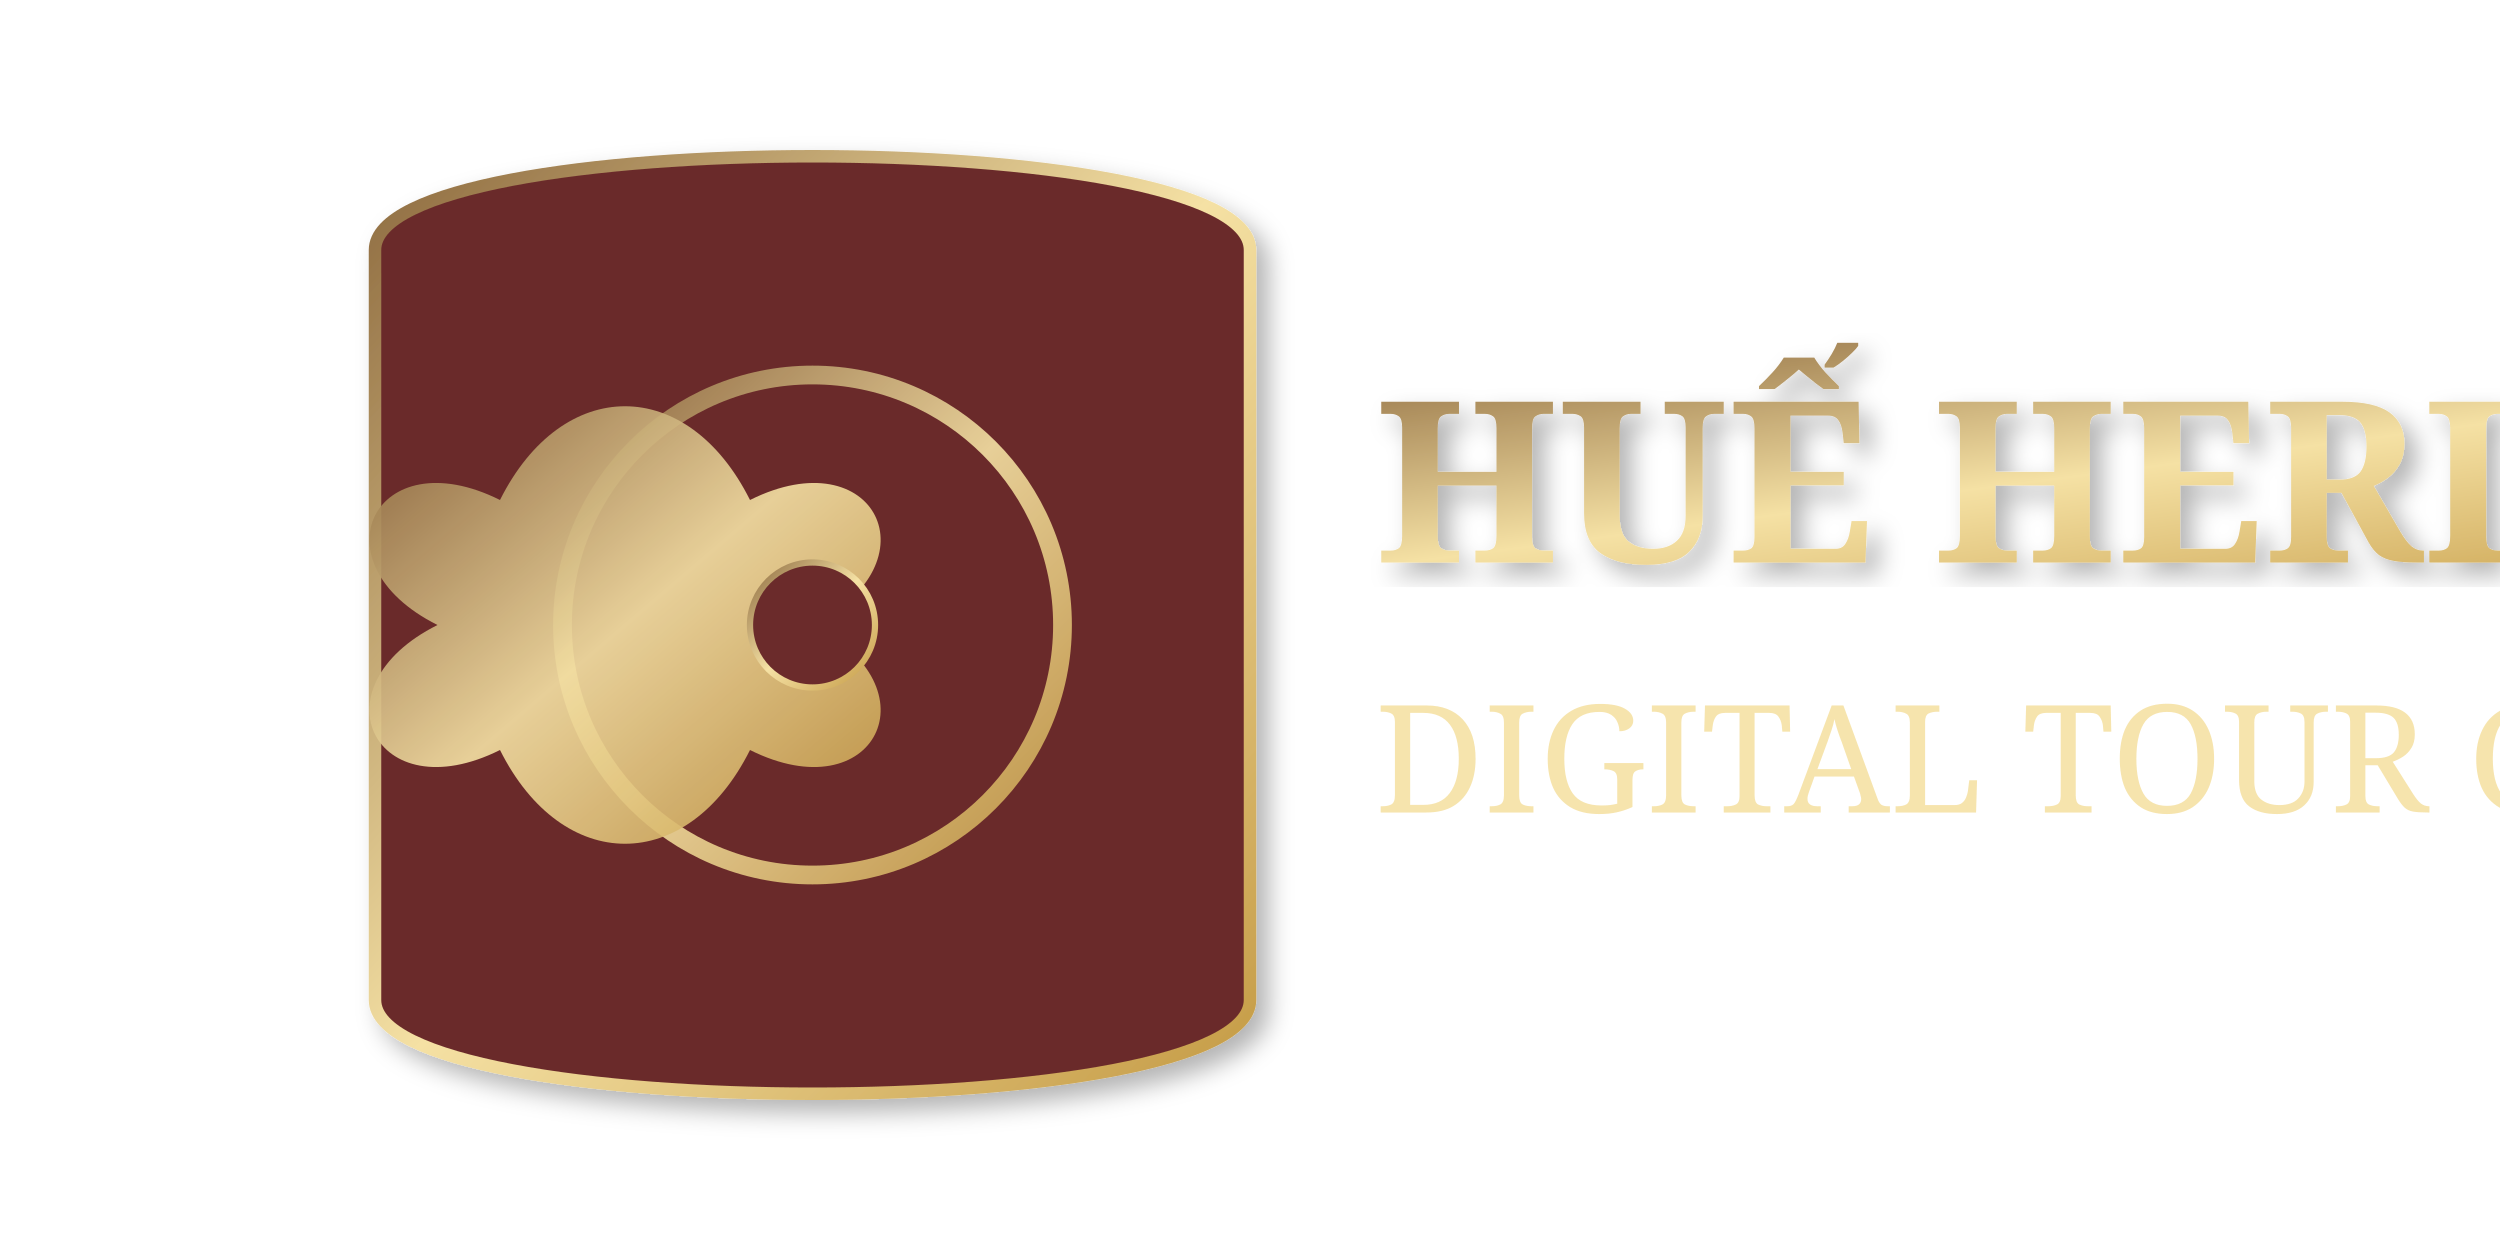
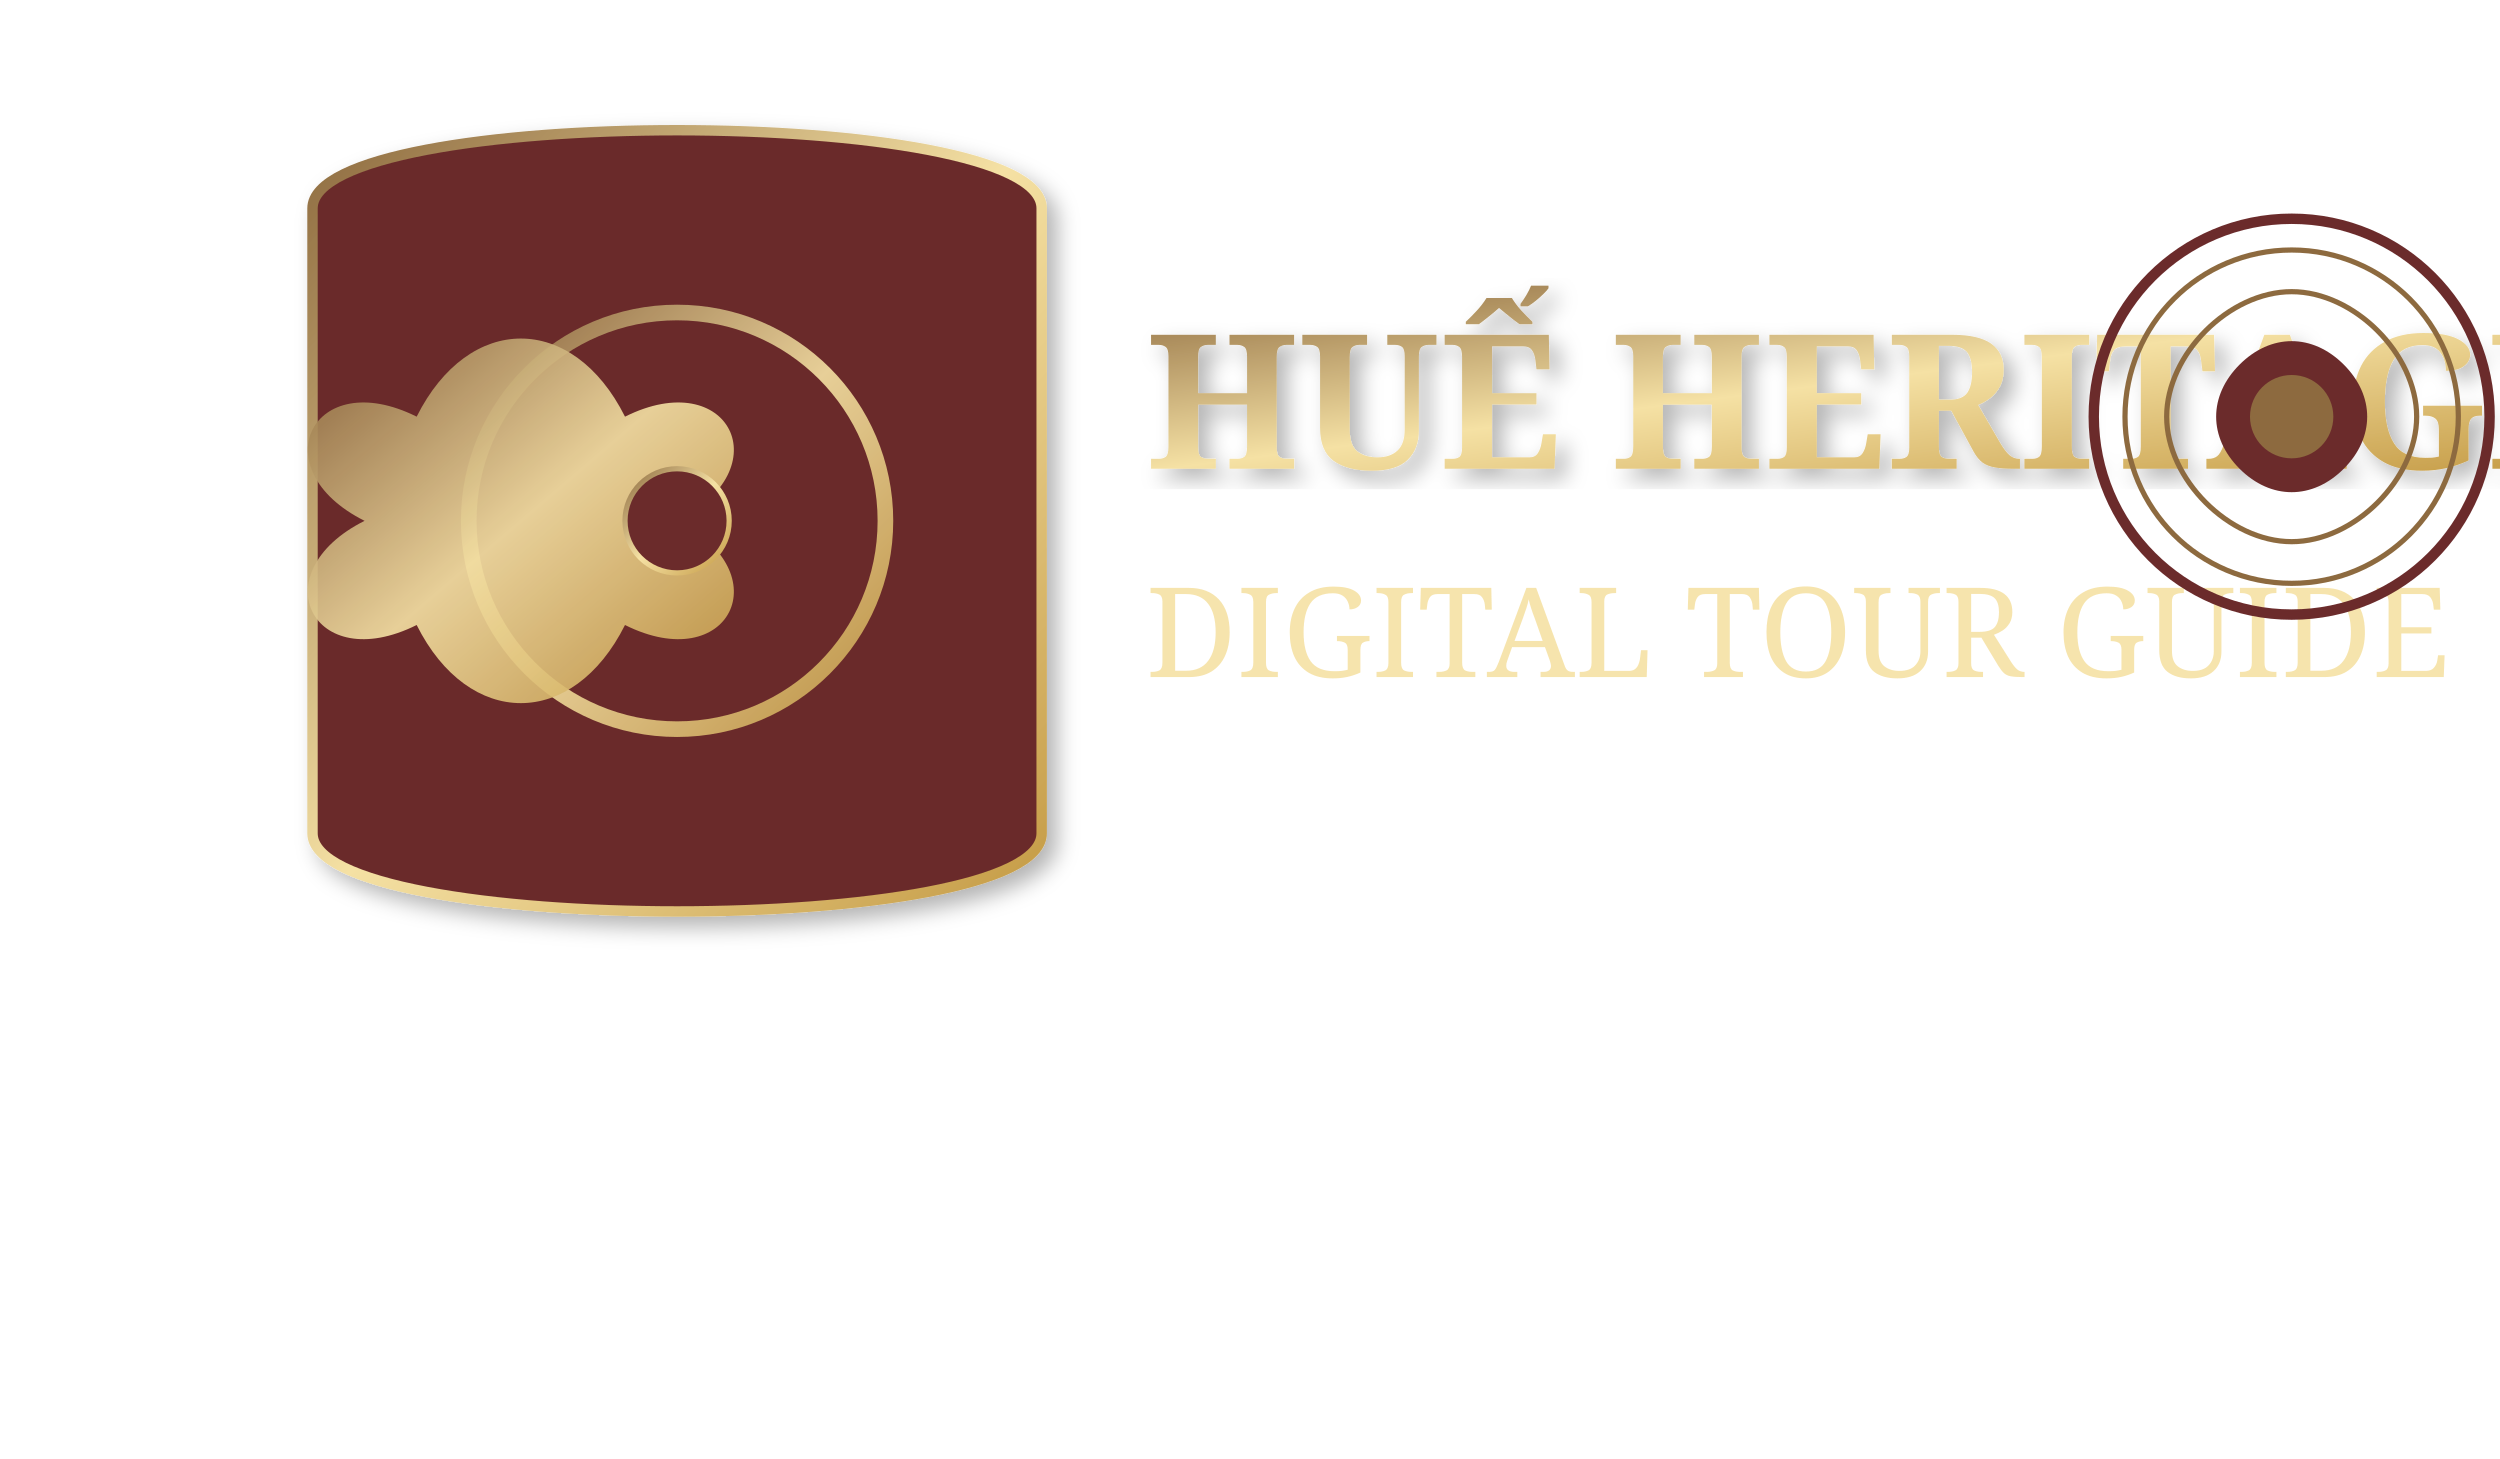
- <svg xmlns="http://www.w3.org/2000/svg" width="200" height="100" viewBox="0 0 200 100">
+ <svg xmlns="http://www.w3.org/2000/svg" width="240" height="140" viewBox="0 0 240 140">
  <defs>
    <linearGradient id="goldGradient" x1="0%" y1="0%" x2="100%" y2="100%">
      <stop offset="0%" style="stop-color:#8D6A3F;stop-opacity:1" />
      <stop offset="50%" style="stop-color:#F5E1A4;stop-opacity:1" />
      <stop offset="100%" style="stop-color:#C49A44;stop-opacity:1" />
    </linearGradient>
    <filter id="shadow" x="-10%" y="-10%" width="120%" height="120%">
      <feDropShadow dx="1" dy="1" stdDeviation="1" flood-color="#000" flood-opacity="0.3" />
    </filter>
  </defs>
  <path d="M30,20 C30,10 100,10 100,20 L100,80 C100,90 30,90 30,80 Z" fill="#6B2B2B" stroke="url(#goldGradient)" stroke-width="1" filter="url(#shadow)" />
  <circle cx="65" cy="50" r="20" fill="none" stroke="url(#goldGradient)" stroke-width="1.5" opacity="0.9" />
  <path d="M60,40 C70,35 75,45 65,50 C75,55 70,65 60,60 C55,70 45,70 40,60 C30,65 25,55 35,50 C25,45 30,35 40,40 C45,30 55,30 60,40Z" fill="url(#goldGradient)" opacity="0.9" />
  <circle cx="65" cy="50" r="5" fill="#6B2B2B" stroke="url(#goldGradient)" stroke-width="0.5" />
  <text x="110" y="45" font-family="serif" font-weight="bold" font-size="18" fill="url(#goldGradient)" filter="url(#shadow)">
    HUẾ HERITAGE
  </text>
  <text x="110" y="65" font-family="serif" font-size="12" fill="#F5E1A4" opacity="0.9">
    DIGITAL TOUR GUIDE
  </text>
  <line x1="105" y1="30" x2="195" y2="30" stroke="url(#goldGradient)" stroke-width="0.5" opacity="0.8" />
  <line x1="105" y1="70" x2="195" y2="70" stroke="url(#goldGradient)" stroke-width="0.5" opacity="0.8" />
+   <g transform="translate(200, 20)">
+     <circle cx="20" cy="20" r="19" fill="none" stroke="#6B2B2B" stroke-width="1" />
+     <circle cx="20" cy="20" r="16" fill="none" stroke="#8D6A3F" stroke-width="0.5" />
+     <path d="M20,8 C26,8 32,14 32,20 C32,26 26,32 20,32 C14,32 8,26 8,20 C8,14 14,8 20,8" fill="none" stroke="#8D6A3F" stroke-width="0.5" />
+     <path d="M15,15 C18,12 22,12 25,15 C28,18 28,22 25,25 C22,28 18,28 15,25 C12,22 12,18 15,15" fill="#6B2B2B" />
+     <circle cx="20" cy="20" r="4" fill="#8D6A3F" />
+   </g>
</svg>
